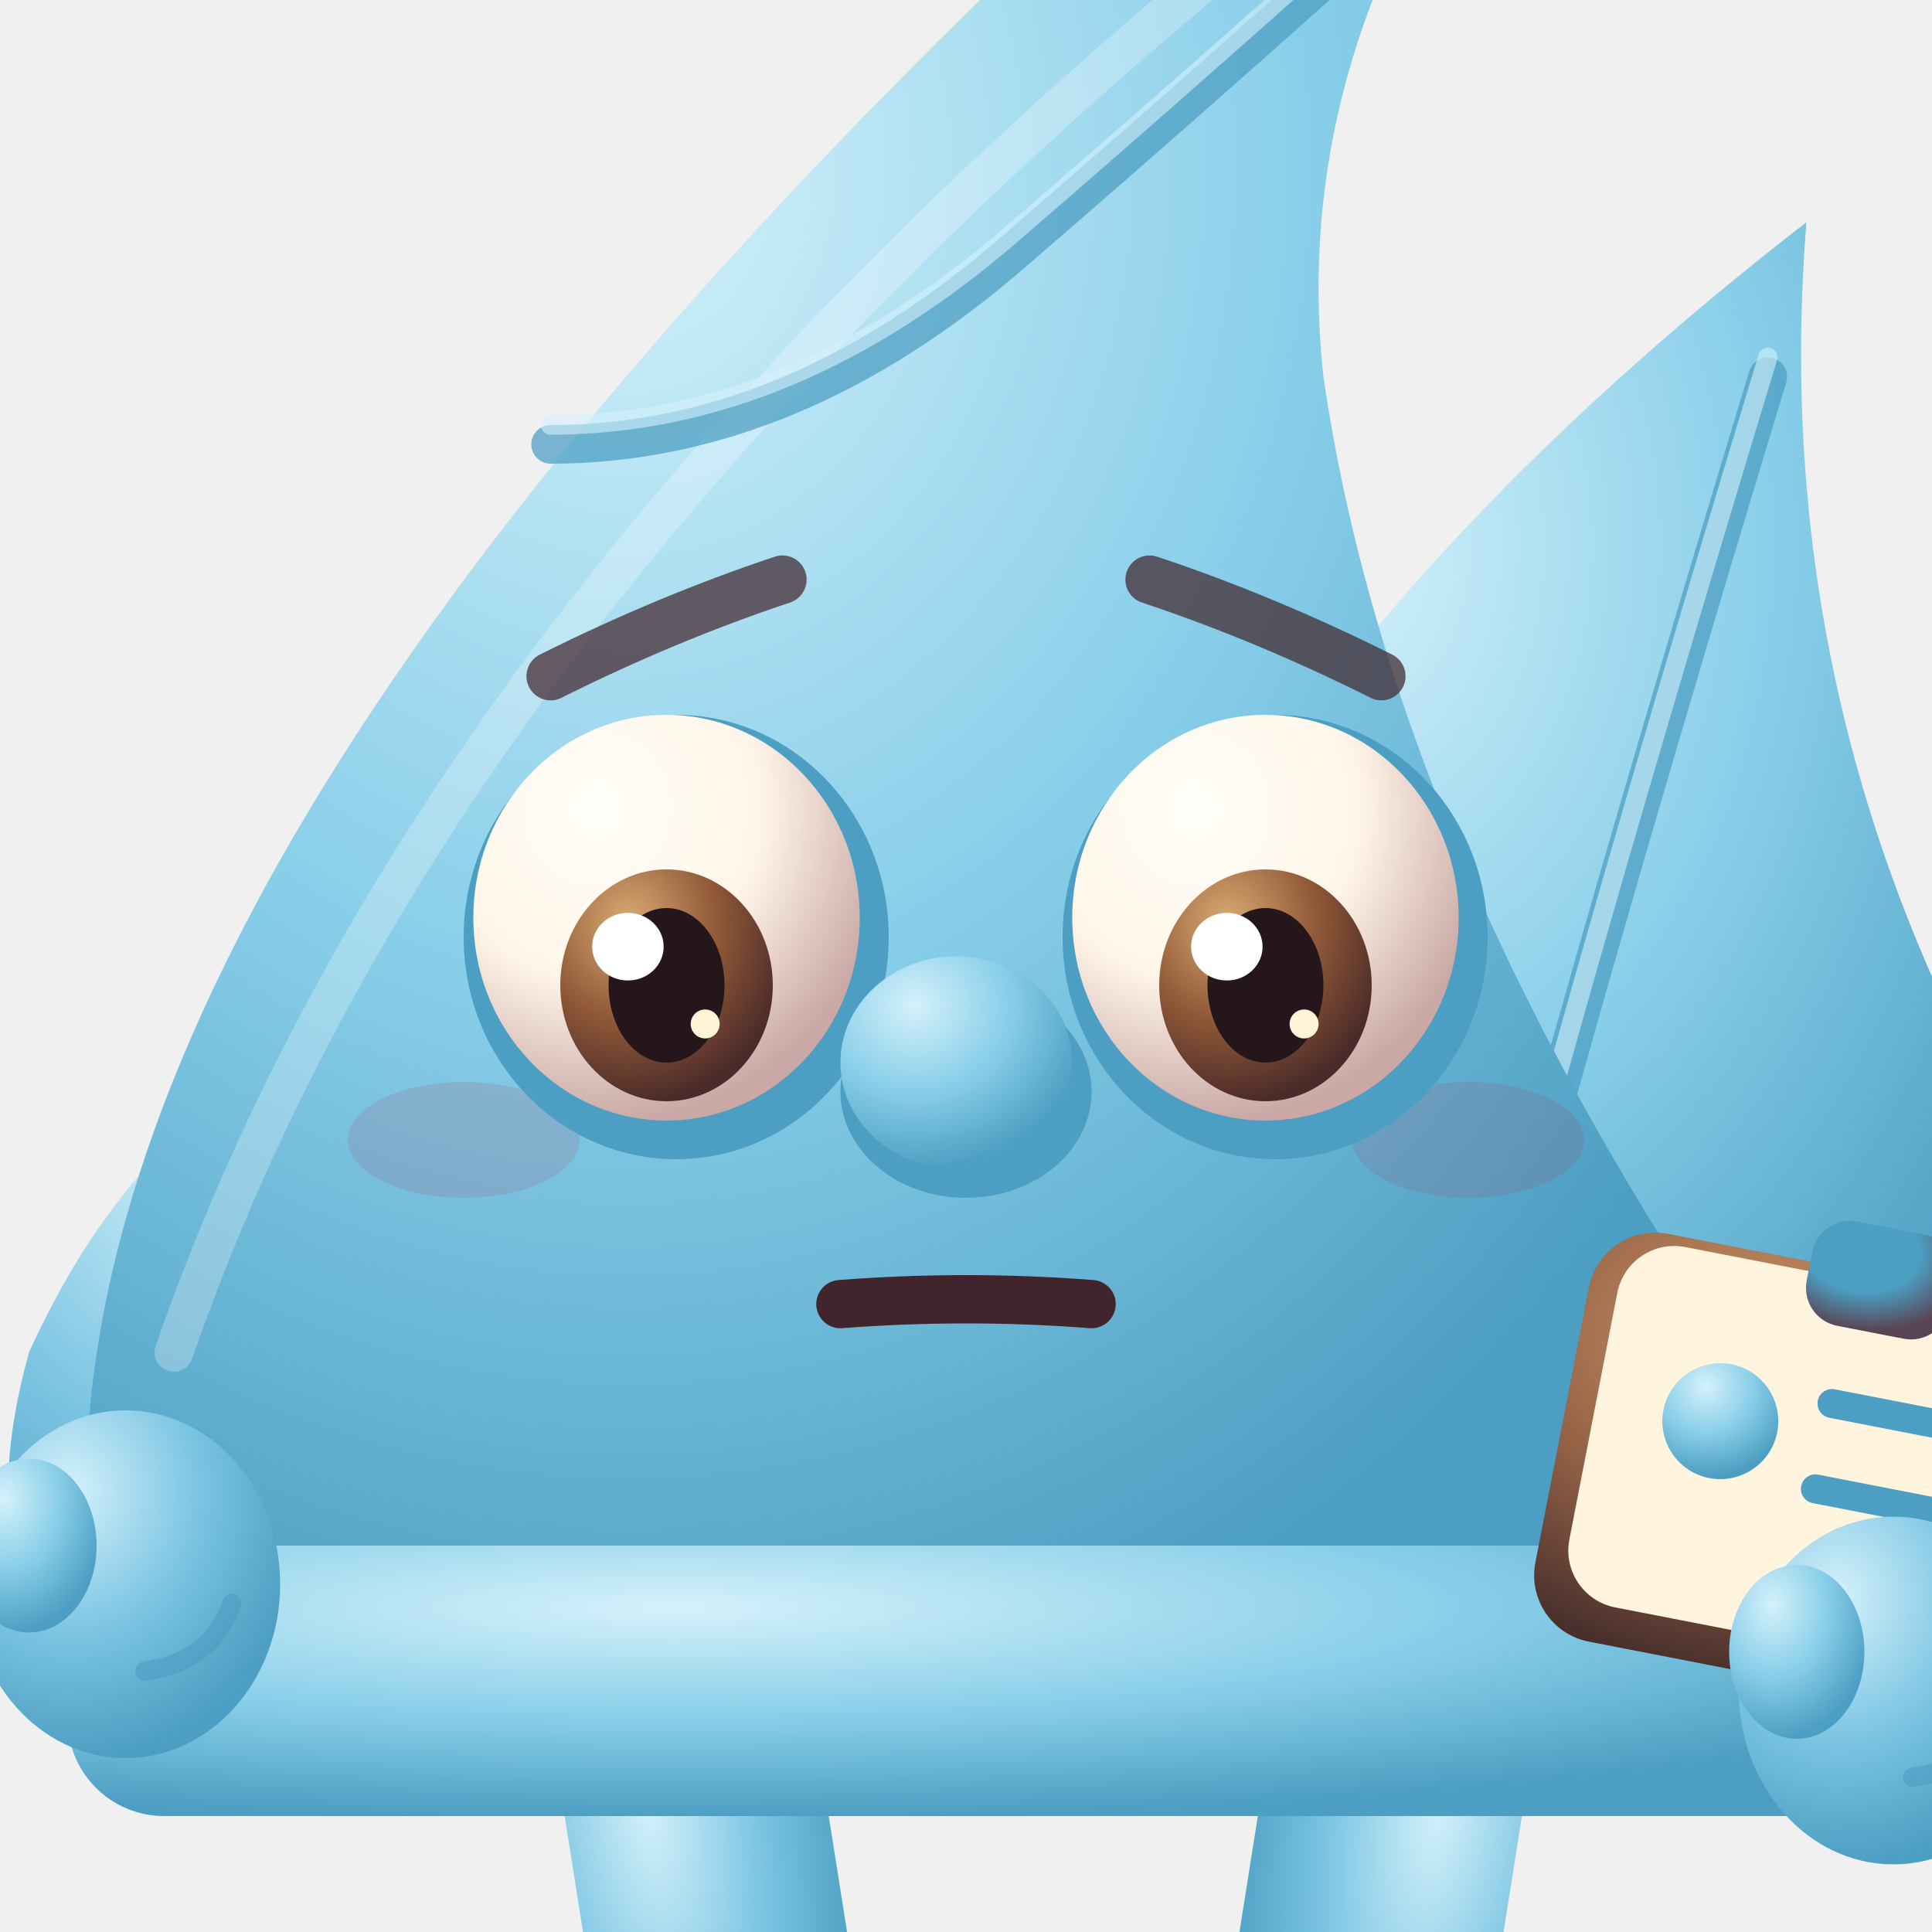
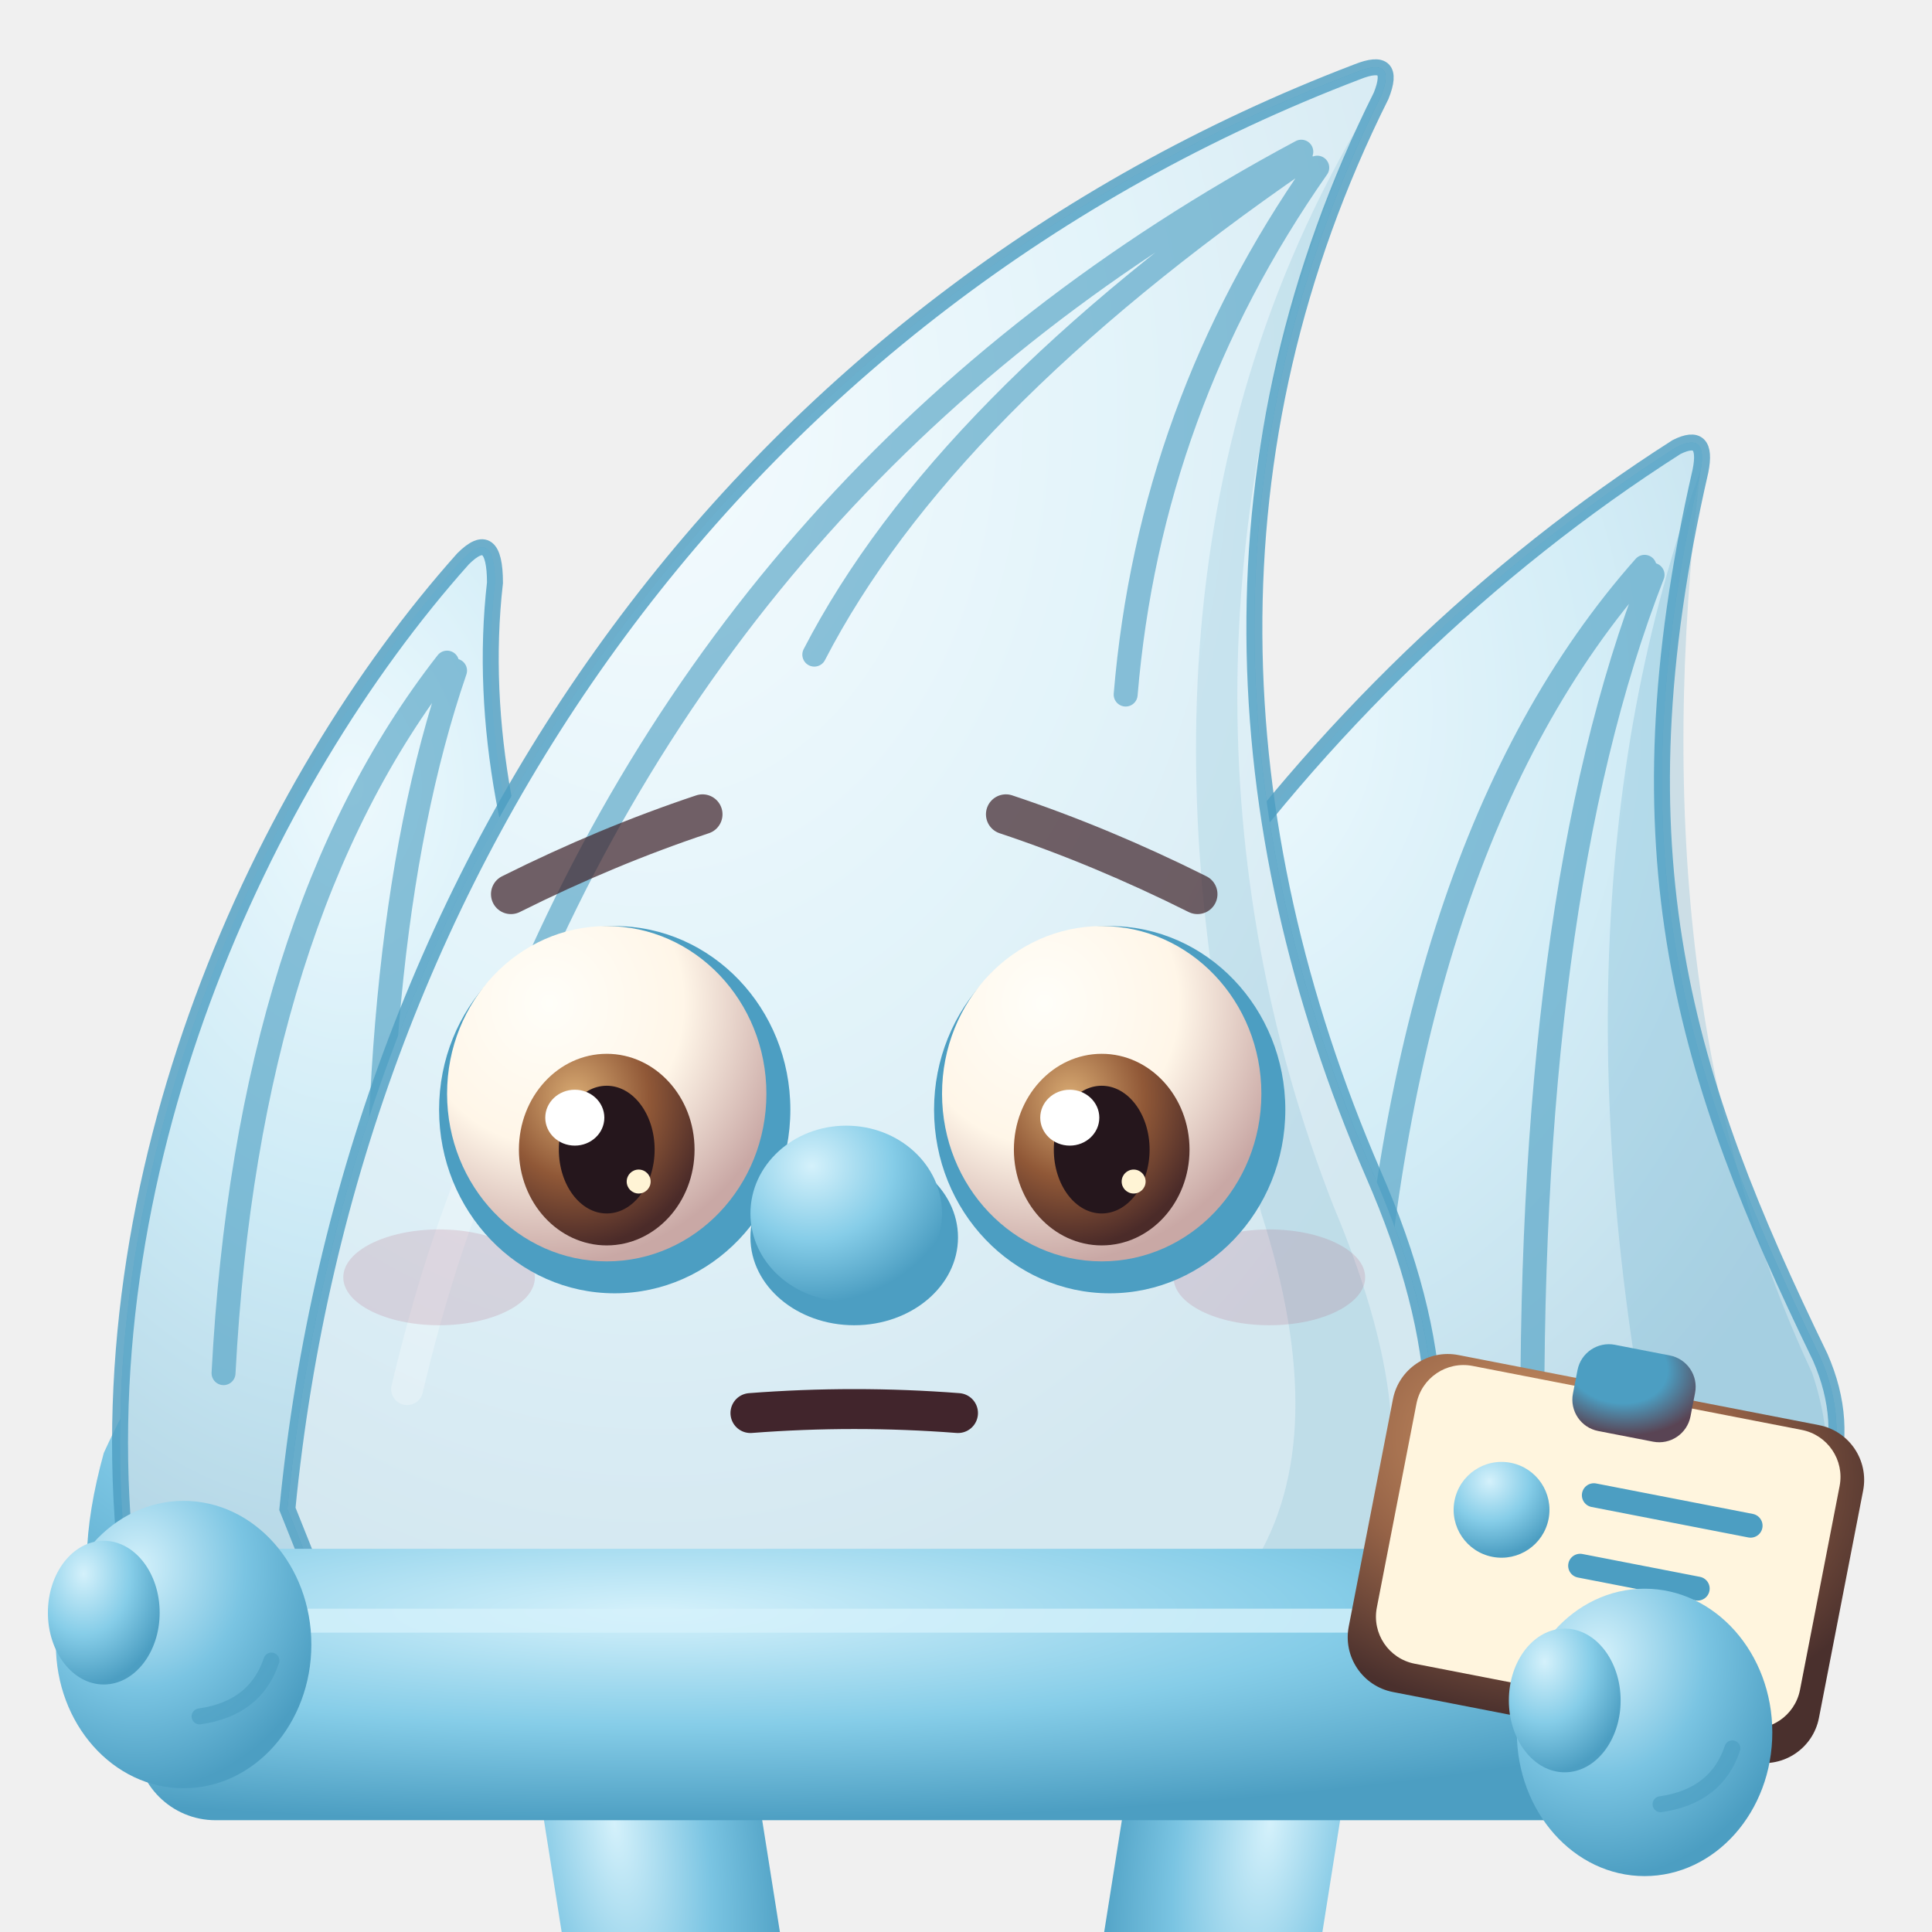
<svg xmlns="http://www.w3.org/2000/svg" viewBox="0 0 64 64" width="48" height="48" role="img" aria-label="Sydney, People, sentback">
  <defs>
    <radialGradient id="sm-sydney-clay" cx="32%" cy="23%" r="78%">
      <stop offset="0" stop-color="#D4F1FB" />
      <stop offset="0.54" stop-color="#86CDE8" />
      <stop offset="1" stop-color="#4C9EC2" />
    </radialGradient>
    <radialGradient id="sm-sydney-arm" cx="32%" cy="23%" r="78%">
      <stop offset="0" stop-color="#D4F1FB" />
      <stop offset="0.54" stop-color="#7AC4E2" />
      <stop offset="1" stop-color="#4C9EC2" />
    </radialGradient>
    <radialGradient id="sm-sydney-recess" cx="32%" cy="23%" r="78%">
      <stop offset="0" stop-color="#4C9EC2" />
      <stop offset="0.54" stop-color="#4C9EC2" />
      <stop offset="1" stop-color="#594454" />
    </radialGradient>
    <radialGradient id="sm-sydney-boot" cx="32%" cy="23%" r="78%">
      <stop offset="0" stop-color="#d39a69" />
      <stop offset="0.54" stop-color="#966347" />
      <stop offset="1" stop-color="#4a302d" />
    </radialGradient>
    <radialGradient id="sm-sydney-wood" cx="32%" cy="23%" r="78%">
      <stop offset="0" stop-color="#ffe0a6" />
      <stop offset="0.54" stop-color="#bb8051" />
      <stop offset="1" stop-color="#774231" />
    </radialGradient>
    <radialGradient id="sm-sydney-gold" cx="32%" cy="23%" r="78%">
      <stop offset="0" stop-color="#fff5bb" />
      <stop offset="0.54" stop-color="#ebba54" />
      <stop offset="1" stop-color="#aa612e" />
    </radialGradient>
    <radialGradient id="sm-sydney-red" cx="32%" cy="23%" r="78%">
      <stop offset="0" stop-color="#ffb3a4" />
      <stop offset="0.54" stop-color="#e47065" />
      <stop offset="1" stop-color="#a53247" />
    </radialGradient>
    <radialGradient id="sm-sydney-white" cx="32%" cy="23%" r="78%">
      <stop offset="0" stop-color="#fffef9" />
      <stop offset="0.54" stop-color="#fff6e8" />
      <stop offset="1" stop-color="#c9a8a5" />
    </radialGradient>
    <radialGradient id="sm-sydney-iris" cx="32%" cy="23%" r="78%">
      <stop offset="0" stop-color="#d9ab73" />
      <stop offset="0.54" stop-color="#905837" />
      <stop offset="1" stop-color="#4b2b29" />
    </radialGradient>
    <radialGradient id="sm-sydney-floor">
      <stop stop-color="#38252e" stop-opacity=".31" />
      <stop offset=".55" stop-color="#483442" stop-opacity=".2" />
      <stop offset="1" stop-color="#483442" stop-opacity="0" />
    </radialGradient>
  </defs>
-   <g transform="scale(0.32) translate(-42 -80)">
+   <g transform="scale(0.26446) translate(-32 -38)">
    <g transform="translate(119 302) rotate(-9) scale(1 1)">
      <rect x="-13" y="-53" width="27" height="71" rx="13" fill="url(#sm-sydney-arm)" />
      <path d="M-17-13Q-12-20 12-17Q23-17 21-6L20 23Q32 37 14 45H-27Q-45 44-42 29Q-41 12-22 11Z" fill="url(#sm-sydney-boot)" />
      <path d="M-42 32Q-24 42 22 32Q27 46 12 47H-28Q-45 45-42 32Z" fill="#49302b" />
      <path d="M-40 33Q-20 43 24 33" fill="none" stroke="#bd9169" stroke-width="2.7" stroke-linecap="round" stroke-linejoin="round" />
      <path d="M-39 30Q-33 17-19 17M-15-10Q-4-15 13-10" fill="none" stroke="#f1bd89" stroke-width="3" opacity="0.55" stroke-linecap="round" stroke-linejoin="round" />
      <ellipse cx="-15" cy="-3" rx="2.7" ry="2.7" fill="#3b2826" />
      <ellipse cx="2" cy="-1" rx="2.7" ry="2.7" fill="#3b2826" />
      <path d="M-15 -3l17 2" fill="none" stroke="#f4d3a6" stroke-width="2.5" stroke-linecap="round" stroke-linejoin="round" />
      <ellipse cx="-17" cy="4" rx="2.7" ry="2.7" fill="#3b2826" />
      <ellipse cx="0" cy="6" rx="2.7" ry="2.7" fill="#3b2826" />
      <path d="M-17 4l17 2" fill="none" stroke="#f4d3a6" stroke-width="2.5" stroke-linecap="round" stroke-linejoin="round" />
      <ellipse cx="-19" cy="11" rx="2.7" ry="2.7" fill="#3b2826" />
      <ellipse cx="-2" cy="13" rx="2.7" ry="2.7" fill="#3b2826" />
      <path d="M-19 11l17 2" fill="none" stroke="#f4d3a6" stroke-width="2.5" stroke-linecap="round" stroke-linejoin="round" />
      <path d="M-10 17q-14 9-17 5M-10 17q8 4 10 11" fill="none" stroke="#dfad7d" stroke-width="2" opacity="0.7" stroke-linecap="round" stroke-linejoin="round" />
      <path d="M-29 26l6 1m-9-5l4 1m36-3l5-1" fill="none" stroke="#d5a47a" stroke-width="1.5" opacity="0.65" stroke-linecap="round" stroke-linejoin="round" />
    </g>
    <g transform="translate(181 302) rotate(9) scale(-1 1)">
      <rect x="-13" y="-53" width="27" height="71" rx="13" fill="url(#sm-sydney-arm)" />
      <path d="M-17-13Q-12-20 12-17Q23-17 21-6L20 23Q32 37 14 45H-27Q-45 44-42 29Q-41 12-22 11Z" fill="url(#sm-sydney-boot)" />
      <path d="M-42 32Q-24 42 22 32Q27 46 12 47H-28Q-45 45-42 32Z" fill="#49302b" />
      <path d="M-40 33Q-20 43 24 33" fill="none" stroke="#bd9169" stroke-width="2.7" stroke-linecap="round" stroke-linejoin="round" />
      <path d="M-39 30Q-33 17-19 17M-15-10Q-4-15 13-10" fill="none" stroke="#f1bd89" stroke-width="3" opacity="0.55" stroke-linecap="round" stroke-linejoin="round" />
      <ellipse cx="-15" cy="-3" rx="2.7" ry="2.7" fill="#3b2826" />
      <ellipse cx="2" cy="-1" rx="2.7" ry="2.7" fill="#3b2826" />
      <path d="M-15 -3l17 2" fill="none" stroke="#f4d3a6" stroke-width="2.5" stroke-linecap="round" stroke-linejoin="round" />
      <ellipse cx="-17" cy="4" rx="2.7" ry="2.7" fill="#3b2826" />
      <ellipse cx="0" cy="6" rx="2.7" ry="2.7" fill="#3b2826" />
      <path d="M-17 4l17 2" fill="none" stroke="#f4d3a6" stroke-width="2.5" stroke-linecap="round" stroke-linejoin="round" />
      <ellipse cx="-19" cy="11" rx="2.7" ry="2.7" fill="#3b2826" />
      <ellipse cx="-2" cy="13" rx="2.7" ry="2.7" fill="#3b2826" />
      <path d="M-19 11l17 2" fill="none" stroke="#f4d3a6" stroke-width="2.5" stroke-linecap="round" stroke-linejoin="round" />
      <path d="M-10 17q-14 9-17 5M-10 17q8 4 10 11" fill="none" stroke="#dfad7d" stroke-width="2" opacity="0.7" stroke-linecap="round" stroke-linejoin="round" />
      <path d="M-29 26l6 1m-9-5l4 1m36-3l5-1" fill="none" stroke="#d5a47a" stroke-width="1.5" opacity="0.65" stroke-linecap="round" stroke-linejoin="round" />
    </g>
    <path d="M111 187Q65 176 45 220Q37 249 59 254Q76 247 76 225L110 211Z" fill="url(#sm-sydney-arm)" />
    <path d="M207 183Q238 183 250 242L232 257Q219 209 204 222Z" fill="url(#sm-sydney-arm)" />
-     <path d="M145 237Q149 165 229 103Q225 153 250 197Q266 222 239 251Z" fill="url(#sm-sydney-clay)" />
-     <path d="M225 119Q201 198 192 236" fill="none" stroke="#4C9EC2" stroke-width="4" opacity="0.73" stroke-linecap="round" stroke-linejoin="round" />
-     <g transform="translate(0 -2)">
-       <path d="M225 119Q201 198 192 236" fill="none" stroke="#D4F1FB" stroke-width="2" opacity="0.6" stroke-linecap="round" stroke-linejoin="round" />
-     </g>
-     <path d="M51 238Q48 169 156 68Q180 48 203 49Q175 82 179 119Q186 167 221 219Q235 246 209 259H75Q56 256 51 238Z" fill="url(#sm-sydney-clay)" />
-     <path d="M60 220Q86 145 168 77" fill="none" stroke="white" stroke-width="4" opacity="0.26" stroke-linecap="round" stroke-linejoin="round" />
-     <path d="M99 126Q124 126 147 106Q169 87 190 68" fill="none" stroke="#4C9EC2" stroke-width="4" opacity="0.73" stroke-linecap="round" stroke-linejoin="round" />
-     <g transform="translate(0 -2)">
-       <path d="M99 126Q124 126 147 106Q169 87 190 68" fill="none" stroke="#D4F1FB" stroke-width="2" opacity="0.6" stroke-linecap="round" stroke-linejoin="round" />
-     </g>
-     <rect x="49" y="240" width="198" height="28" rx="10" fill="url(#sm-sydney-clay)" />
+     <path d="M48 235C42 185 65 136 90 108Q94 104 94 111C90 146 109 186 137 217L134 238Z" fill="url(#sm-sydney-clay)" />
+     <path d="M48 235C42 185 65 136 90 108Q94 104 94 111C90 146 109 186 137 217L134 238Z" fill="white" fill-opacity="0.58" stroke="#4C9EC2" stroke-opacity=".8" stroke-width="2" />
+     <path d="M88 121Q63 153 60 210M89 122Q77 157 80 217" fill="none" stroke="#4C9EC2" stroke-width="3" opacity="0.62" stroke-linecap="round" stroke-linejoin="round" />
+     <path d="M147 231C157 176 195 124 242 94Q246 92 245 97C234 145 243 173 260 208Q267 224 250 238Z" fill="url(#sm-sydney-clay)" />
+     <path d="M147 231C157 176 195 124 242 94Q246 92 245 97C234 145 243 173 260 208Q267 224 250 238Z" fill="white" fill-opacity="0.64" stroke="#4C9EC2" stroke-opacity=".8" stroke-width="2" />
+     <path d="M245 97Q224 154 241 231L251 237Q265 228 259 210Q237 163 245 97Z" fill="#4C9EC2" opacity=".22" />
+     <path d="M238 109Q207 144 203 215M239 110Q223 151 224 223" fill="none" stroke="#4C9EC2" stroke-width="3" opacity="0.62" stroke-linecap="round" stroke-linejoin="round" />
+     <path d="M68 227C76 145 126 76 202 47Q207 45 205 50C183 94 185 141 204 185Q218 217 206 237H72Z" fill="url(#sm-sydney-clay)" />
+     <path d="M68 227C76 145 126 76 202 47Q207 45 205 50C183 94 185 141 204 185Q218 217 206 237H72Z" fill="white" fill-opacity="0.76" stroke="#4C9EC2" stroke-opacity=".8" stroke-width="2" />
+     <path d="M202 54C182 100 183 148 199 189Q212 220 202 234H189Q199 218 190 190C178 145 177 97 202 54Z" fill="#4C9EC2" opacity=".16" />
+     <path d="M195 57Q124 95 95 169M195 58Q150 89 134 120M197 59Q176 89 173 125" fill="none" stroke="#4C9EC2" stroke-width="3" opacity="0.62" stroke-linecap="round" stroke-linejoin="round" />
+     <path d="M83 212Q87 195 93 181" fill="none" stroke="white" stroke-width="4" opacity="0.26" stroke-linecap="round" stroke-linejoin="round" />
+     <rect x="49" y="232" width="203" height="34" rx="10" fill="url(#sm-sydney-clay)" />
+     <path d="M61 241H239" fill="none" stroke="#D4F1FB" stroke-width="3" opacity="0.8" stroke-linecap="round" stroke-linejoin="round" />
    <ellipse cx="55" cy="244" rx="16" ry="18" fill="url(#sm-sydney-arm)" />
    <ellipse cx="45" cy="240" rx="7" ry="9" fill="url(#sm-sydney-clay)" />
    <path d="M57 253q7 -1 9 -7" fill="none" stroke="#4C9EC2" stroke-width="2" opacity="0.65" stroke-linecap="round" stroke-linejoin="round" />
-     <g transform="translate(142 175)">
+     <g transform="translate(139 175)">
      <ellipse cx="-52" cy="23" rx="12" ry="6" fill="#a63655" opacity=".15" />
      <ellipse cx="52" cy="23" rx="12" ry="6" fill="#a63655" opacity=".15" />
      <g>
        <g transform="translate(-31 0)">
          <path d="M-12 -25Q0 -31 12 -35" fill="none" stroke="#41252C" stroke-width="5" opacity="0.72" stroke-linecap="round" stroke-linejoin="round" />
          <ellipse cx="1" cy="2" rx="22" ry="23" fill="#4C9EC2" />
          <ellipse cx="0" cy="0" rx="20" ry="21" fill="url(#sm-sydney-white)" />
          <ellipse cx="0" cy="7" rx="11" ry="12" fill="url(#sm-sydney-iris)" />
          <ellipse cx="0" cy="7" rx="6" ry="8" fill="#25161c" />
          <ellipse cx="-4" cy="3" rx="3.7" ry="3.5" fill="white" />
          <ellipse cx="4" cy="11" rx="1.5" ry="1.5" fill="#fff4d5" />
        </g>
        <g transform="translate(31 0)">
          <path d="M-12 -35Q0 -31 12 -25" fill="none" stroke="#41252C" stroke-width="5" opacity="0.72" stroke-linecap="round" stroke-linejoin="round" />
          <ellipse cx="1" cy="2" rx="22" ry="23" fill="#4C9EC2" />
          <ellipse cx="0" cy="0" rx="20" ry="21" fill="url(#sm-sydney-white)" />
          <ellipse cx="0" cy="7" rx="11" ry="12" fill="url(#sm-sydney-iris)" />
          <ellipse cx="0" cy="7" rx="6" ry="8" fill="#25161c" />
          <ellipse cx="-4" cy="3" rx="3.7" ry="3.5" fill="white" />
          <ellipse cx="4" cy="11" rx="1.5" ry="1.5" fill="#fff4d5" />
        </g>
      </g>
      <ellipse cx="0" cy="18" rx="13" ry="11" fill="#4C9EC2" />
      <ellipse cx="-1" cy="15" rx="12" ry="11" fill="url(#sm-sydney-clay)" />
      <path d="M-13 40Q0 39 13 40" fill="none" stroke="#41252C" stroke-width="5" stroke-linecap="round" stroke-linejoin="round" />
    </g>
    <g transform="rotate(11 235 229)">
      <rect x="204" y="212" width="60" height="43" rx="7" fill="url(#sm-sydney-boot)" />
      <rect x="207" y="213" width="54" height="38" rx="6" fill="#fff5de" />
      <rect x="226" y="207" width="15" height="11" rx="4" fill="url(#sm-sydney-recess)" />
      <ellipse cx="220" cy="230" rx="6" ry="6" fill="url(#sm-sydney-clay)" />
      <path d="M231 226H251M231 235H246" fill="none" stroke="#4C9EC2" stroke-width="3" stroke-linecap="round" stroke-linejoin="round" />
    </g>
    <ellipse cx="238" cy="255" rx="16" ry="18" fill="url(#sm-sydney-arm)" />
    <ellipse cx="228" cy="251" rx="7" ry="9" fill="url(#sm-sydney-clay)" />
    <path d="M240 264q7 -1 9 -7" fill="none" stroke="#4C9EC2" stroke-width="2" opacity="0.65" stroke-linecap="round" stroke-linejoin="round" />
  </g>
</svg>
